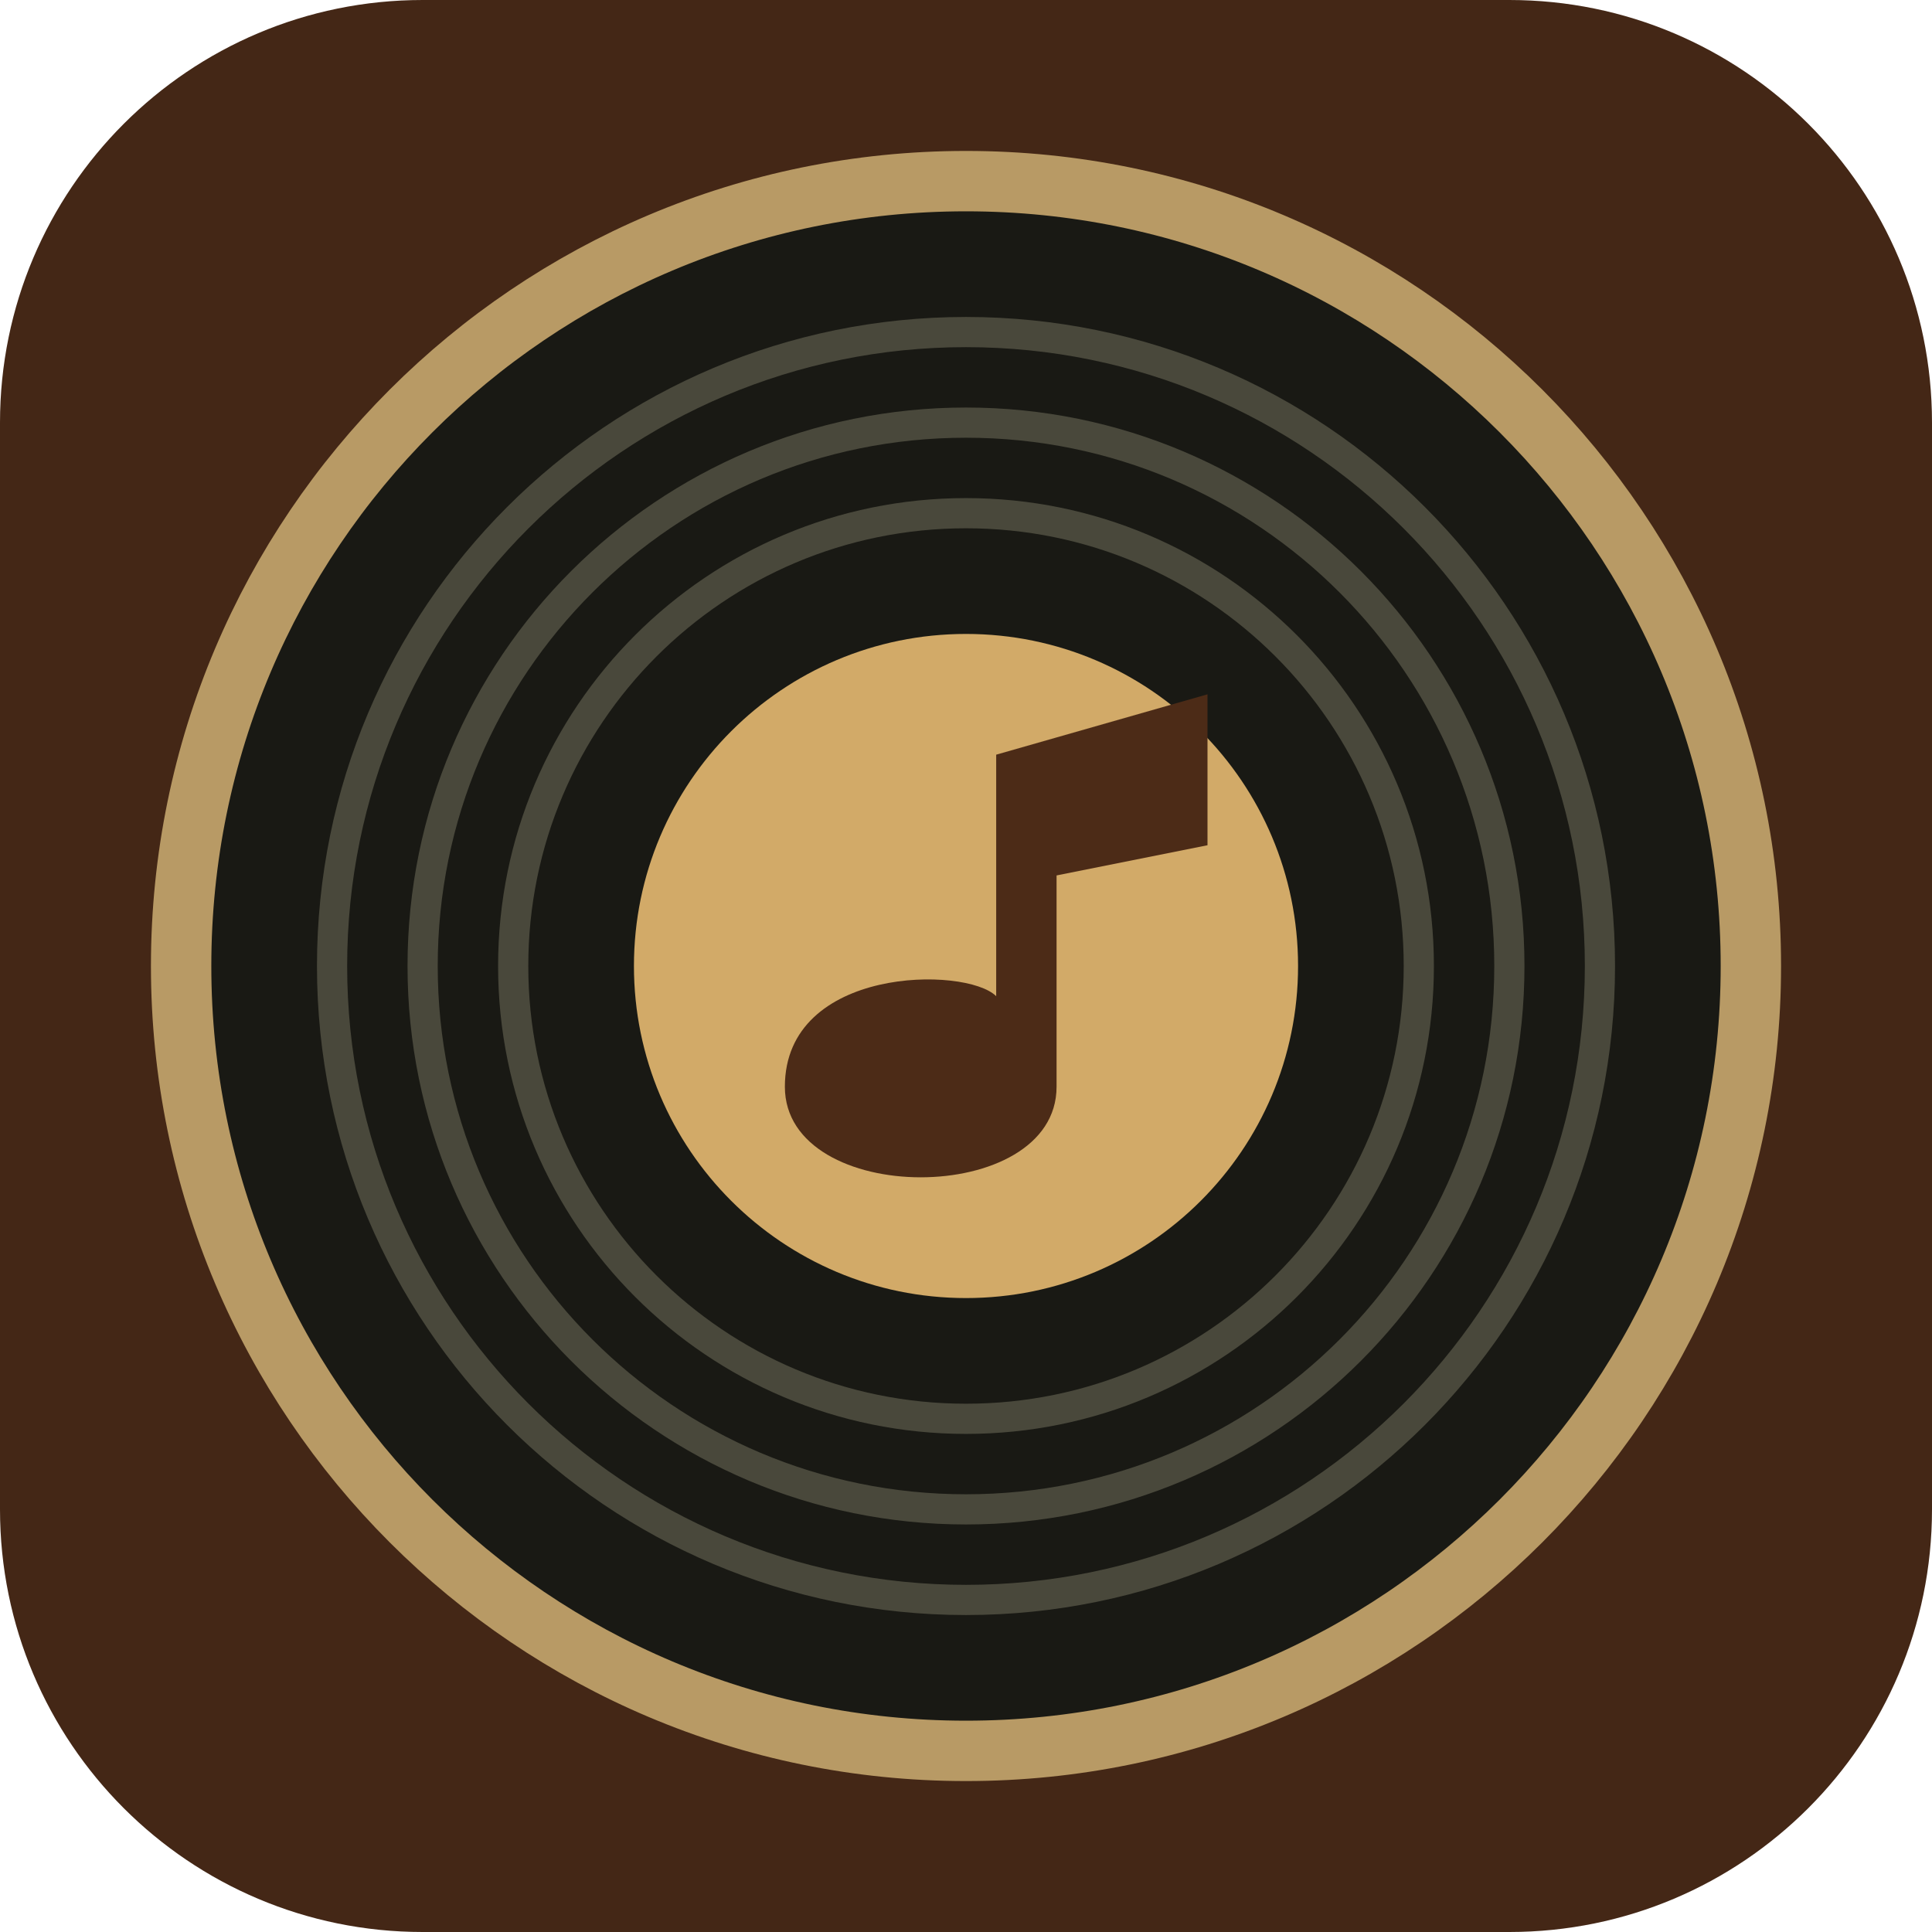
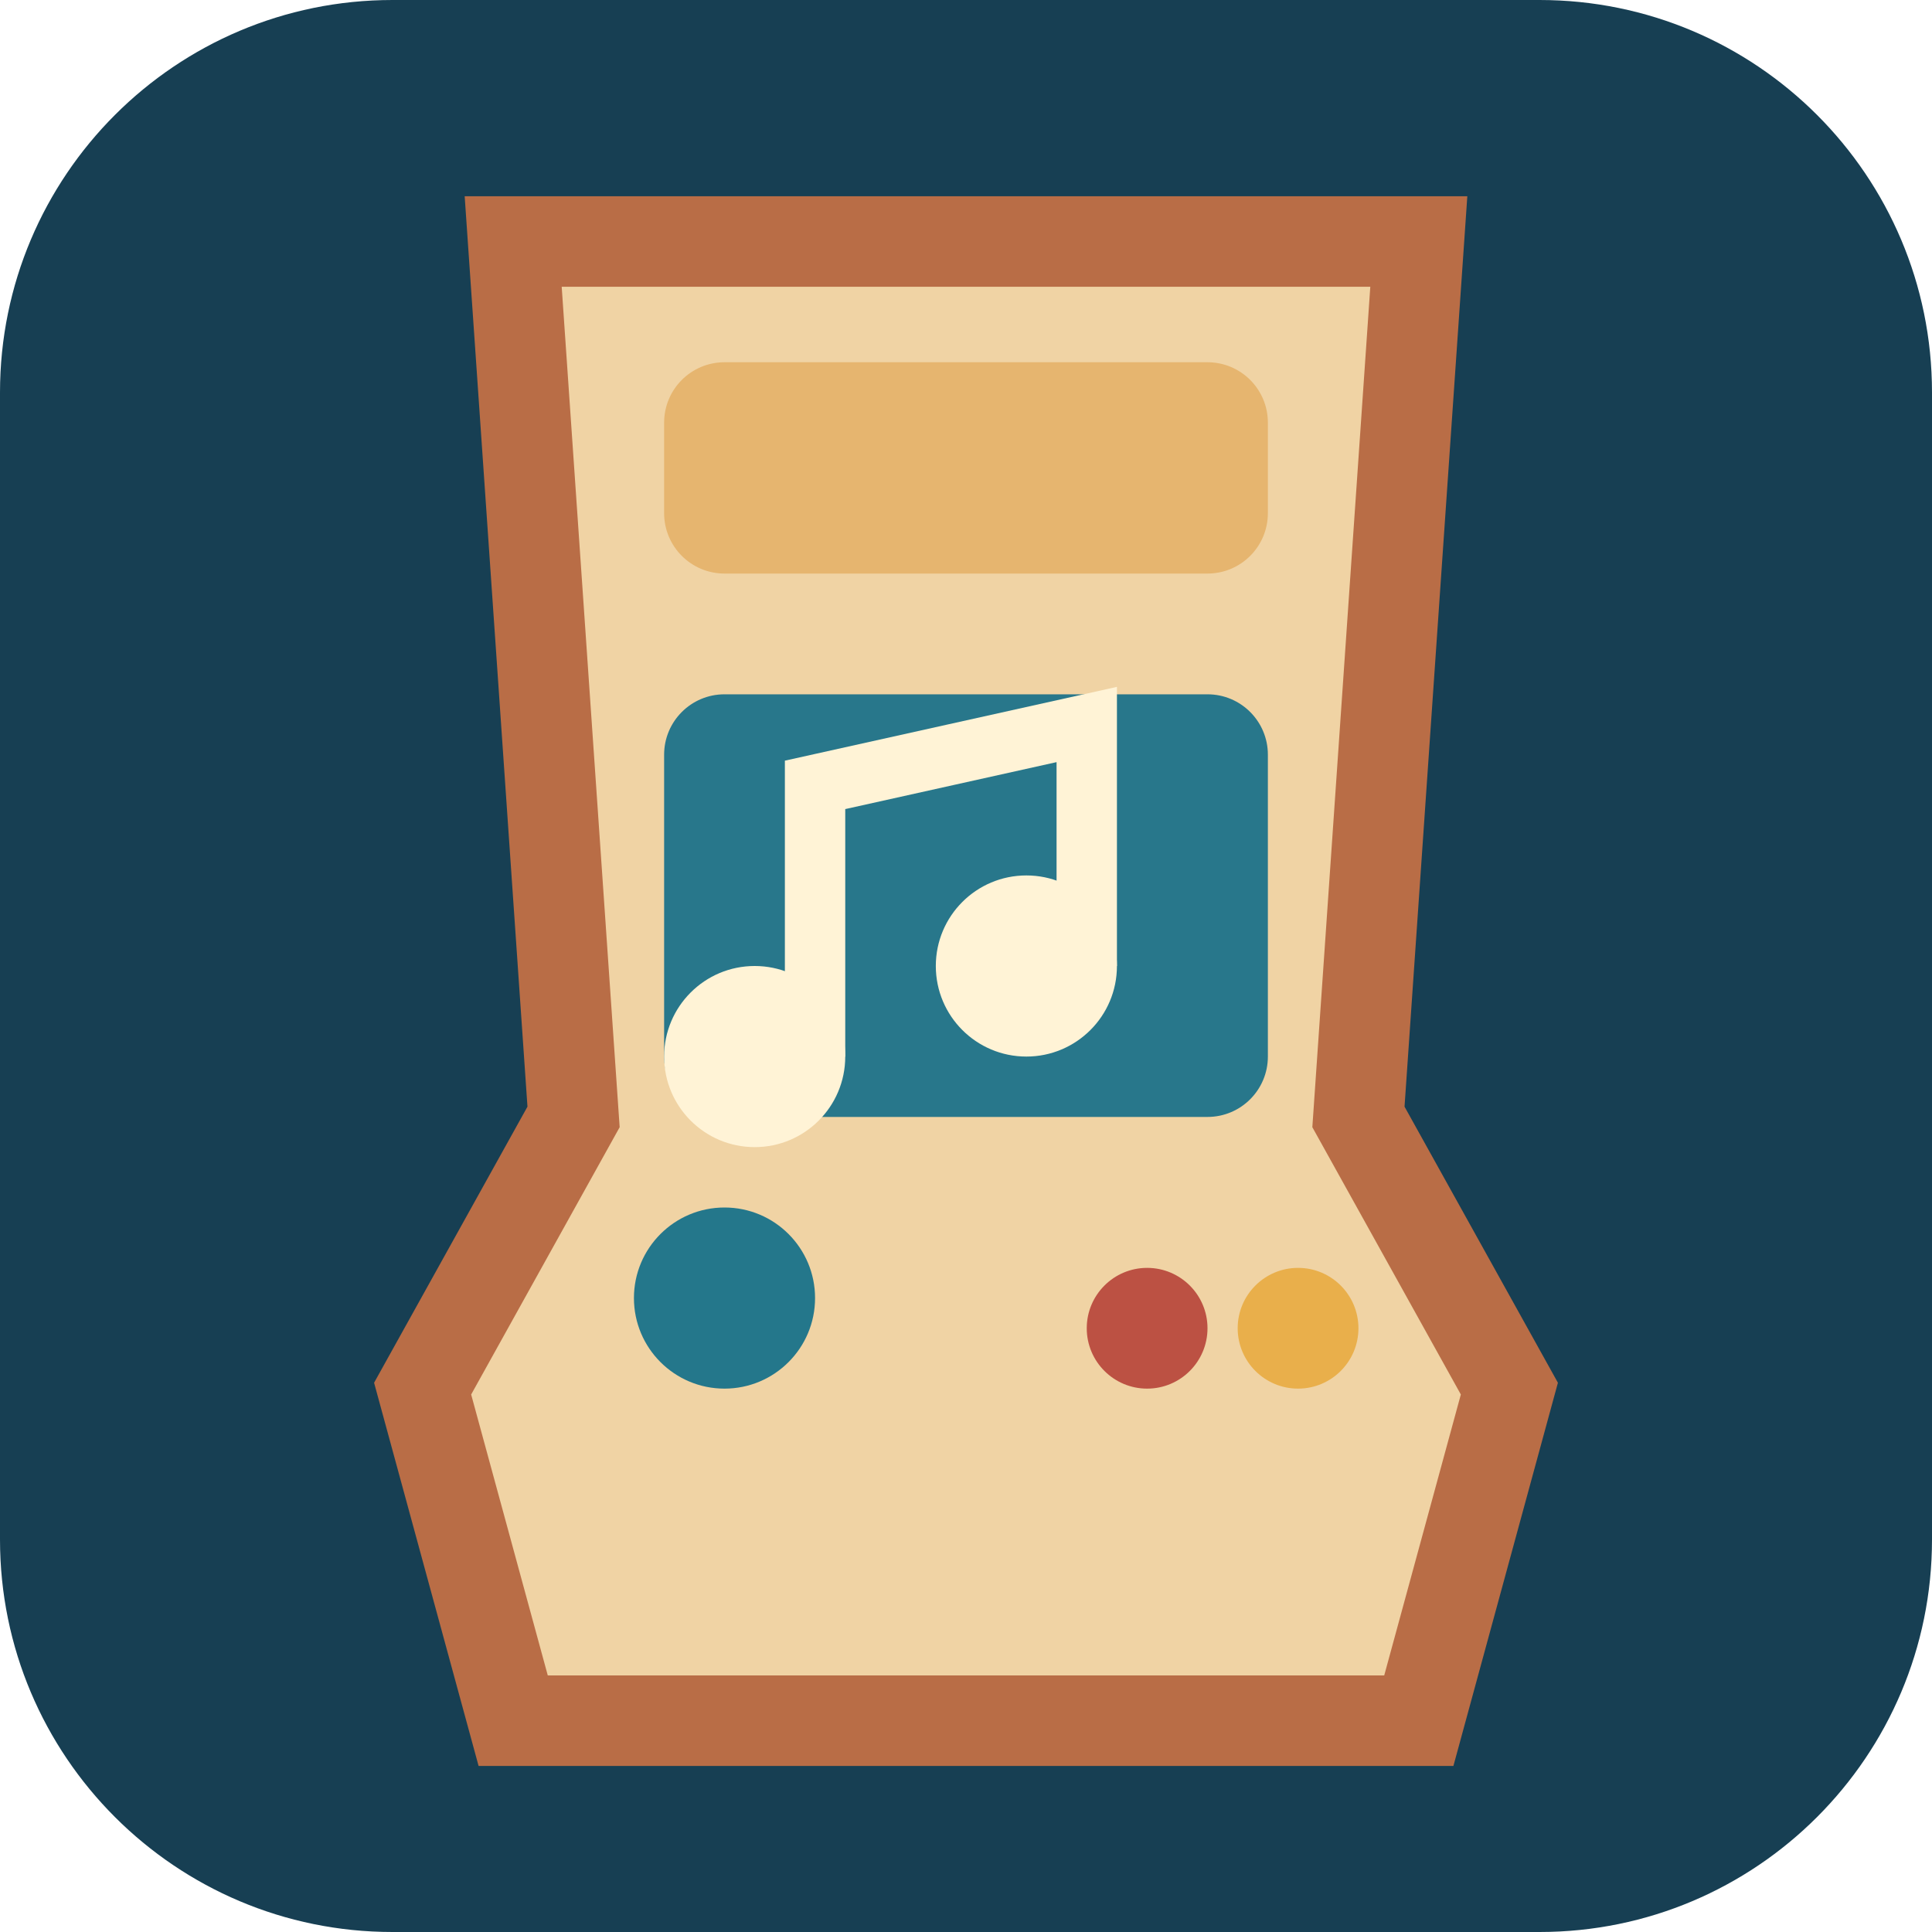
<svg xmlns="http://www.w3.org/2000/svg" viewBox="0 0 64 64">
-   <rect width="64" height="64" rx="14" fill="#442716" />
-   <circle cx="32" cy="32" r="26" fill="#191914" stroke="#b89a65" stroke-width="2" />
-   <g fill="none" stroke="#49483b">
-     <circle cx="32" cy="32" r="21" />
-     <circle cx="32" cy="32" r="18" />
-     <circle cx="32" cy="32" r="15" />
-   </g>
-   <circle cx="32" cy="32" r="11" fill="#d2aa68" />
-   <path d="M35 23v13c0 4-9 4-9 0s6-4 7-3V25l7-2v5l-5 1" fill="#4c2b17" />
+   <rect width="64" height="64" rx="13" fill="#173f53" />
+   <path d="M17 8h30l-2 29 5 9-3 11H17l-3-11 5-9Z" fill="#f0d3a4" stroke="#b96d46" stroke-width="3" />
+   <rect x="22" y="12" width="20" height="7" rx="2" fill="#e6b56f" />
+   <rect x="22" y="23" width="20" height="14" rx="2" fill="#28778b" />
+   <path d="M27 35V26l9-2v8" fill="none" stroke="#fff3d6" stroke-width="2" />
+   <circle cx="25" cy="35" r="3" fill="#fff3d6" />
+   <circle cx="34" cy="32" r="3" fill="#fff3d6" />
+   <circle cx="24" cy="43" r="3" fill="#24778b" />
+   <circle cx="38" cy="44" r="2" fill="#bc5143" />
+   <circle cx="43" cy="44" r="2" fill="#e9af4b" />
</svg>
